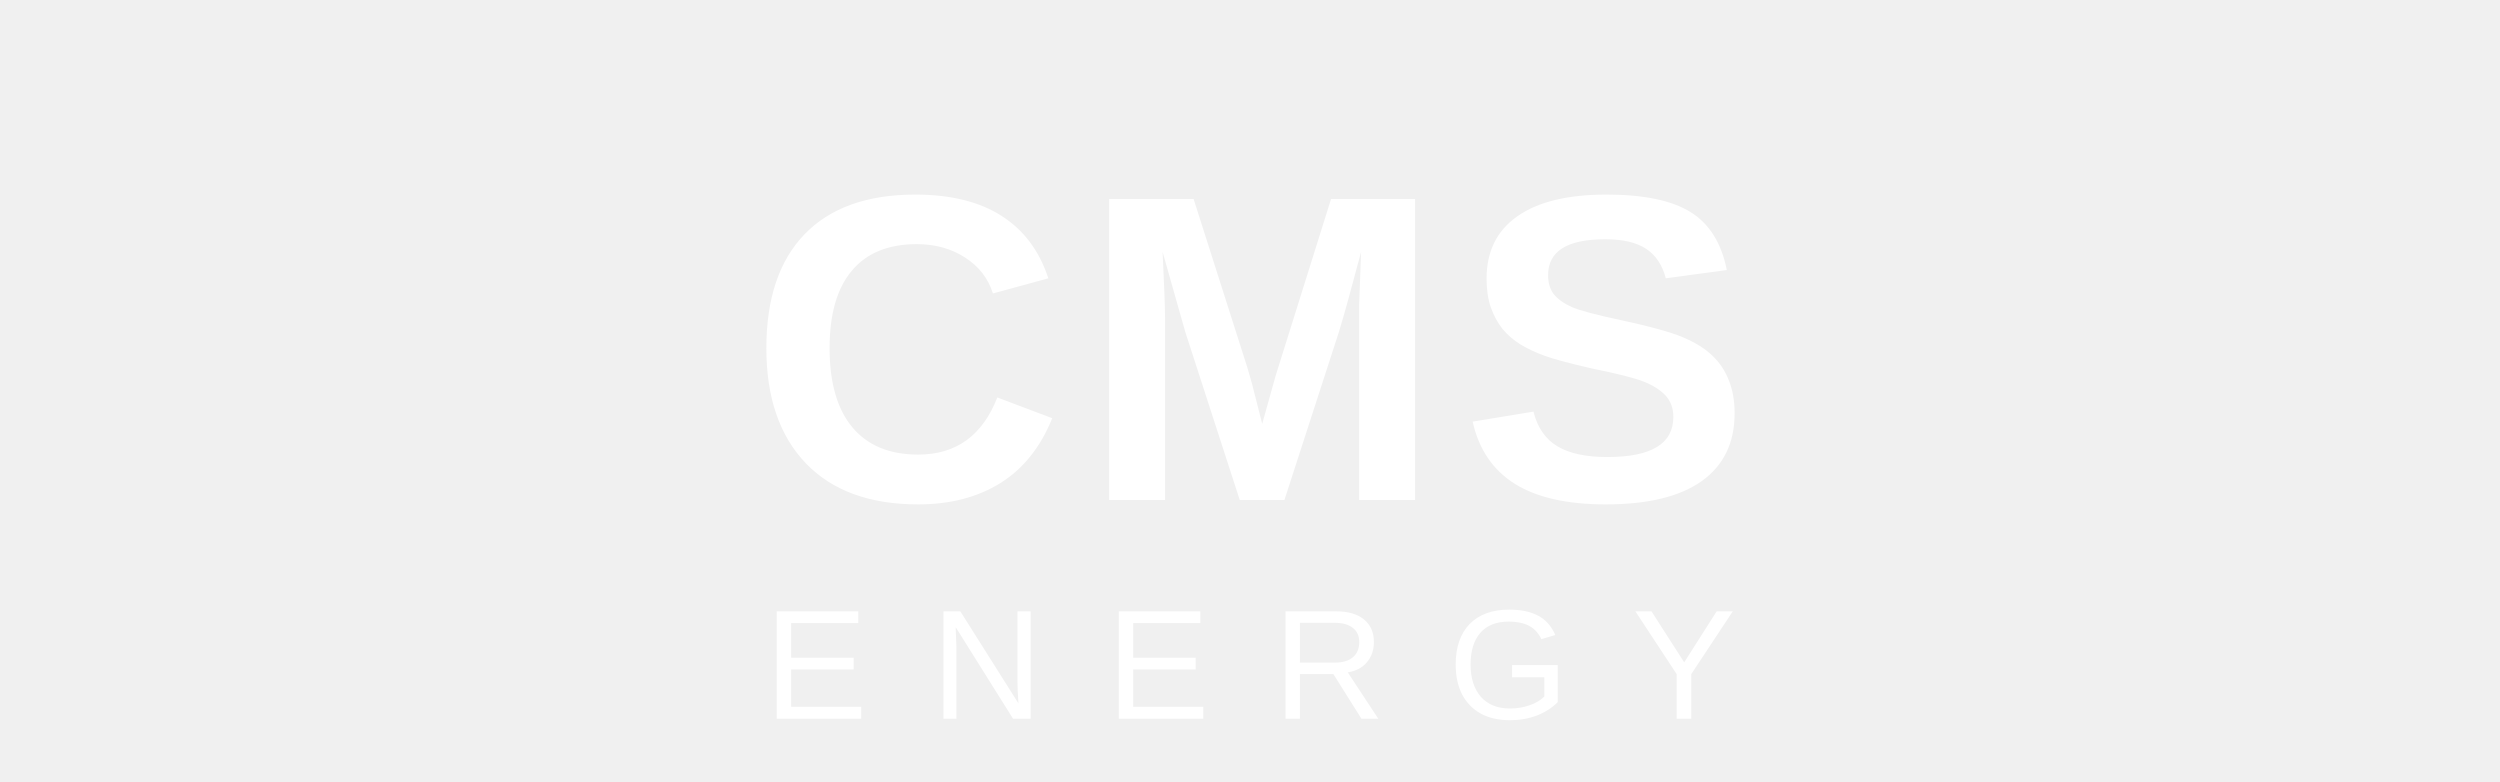
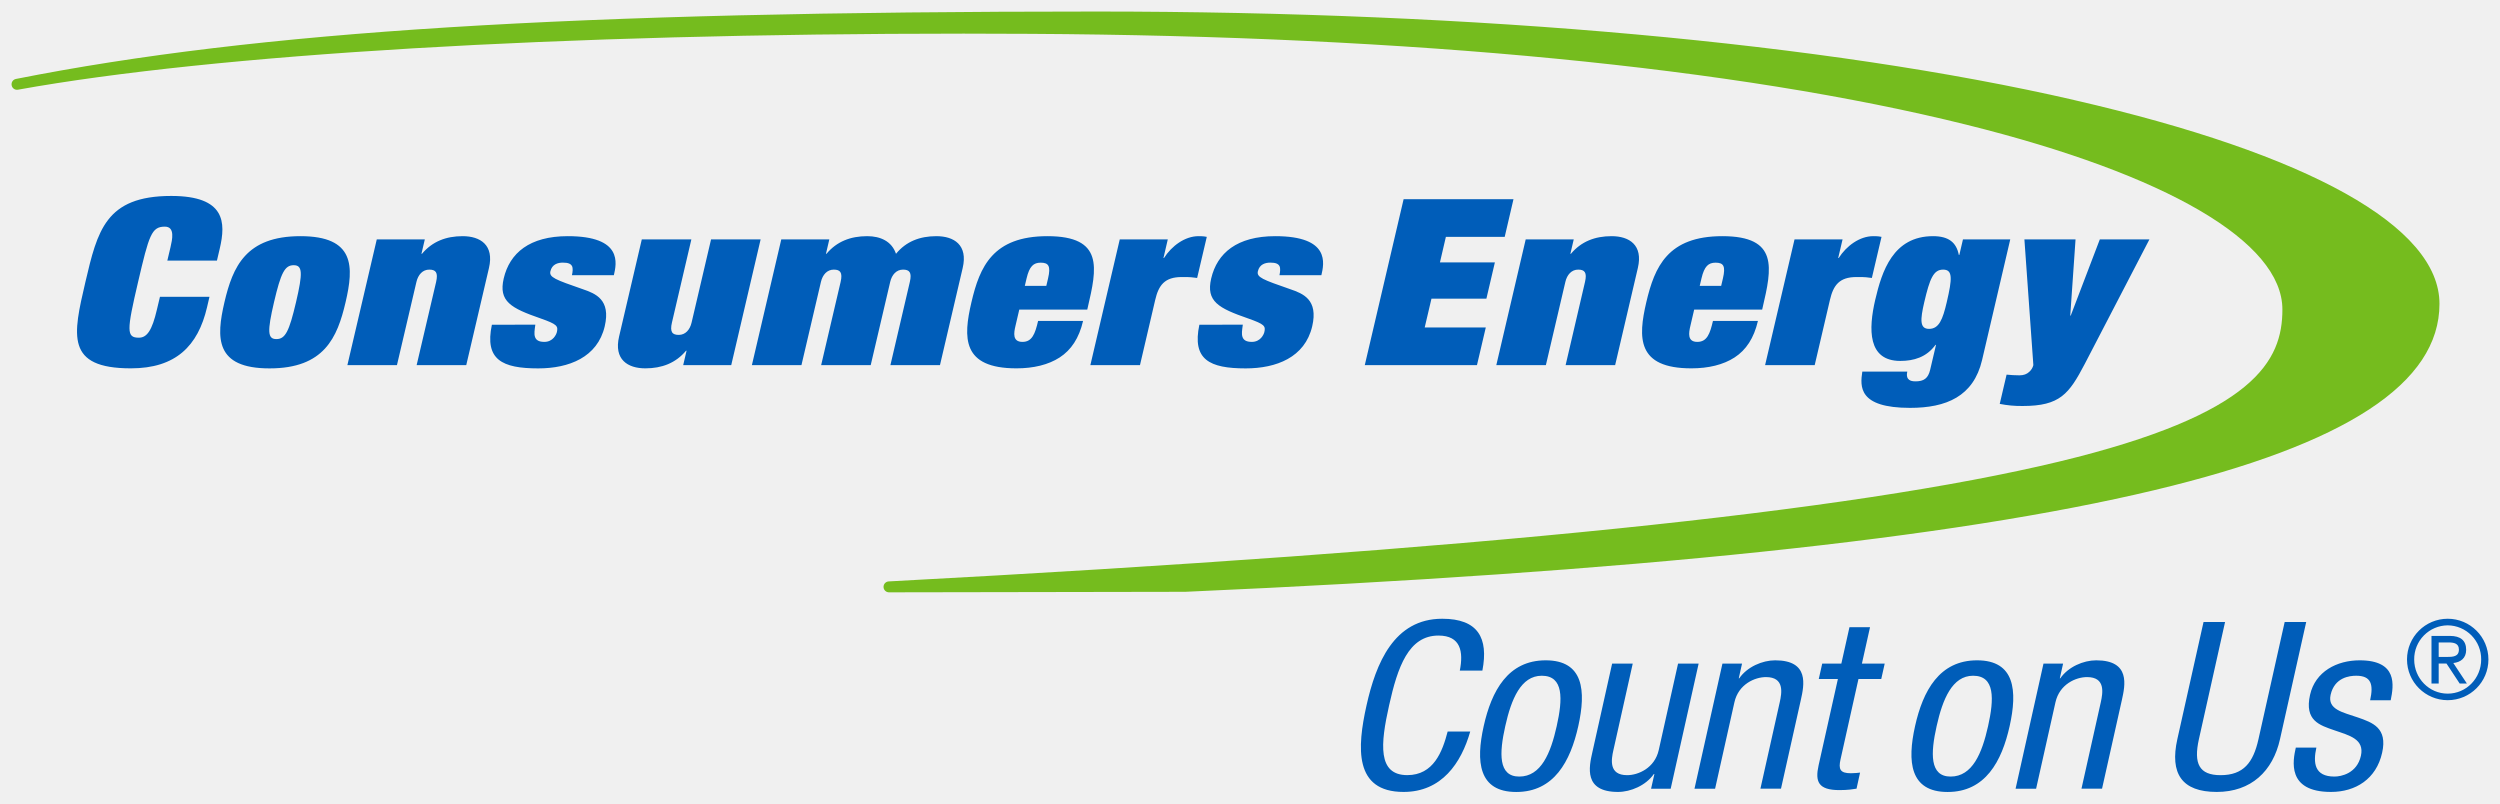
- <svg xmlns="http://www.w3.org/2000/svg" viewBox="0 0 160 50" fill="#FFFFFF">
-   <text x="80" y="32" font-family="Arial, Helvetica, sans-serif" font-size="28" font-weight="700" text-anchor="middle" letter-spacing="1">CMS</text>
-   <text x="80" y="46" font-family="Arial, Helvetica, sans-serif" font-size="10" font-weight="400" text-anchor="middle" letter-spacing="4">ENERGY</text>
+ <svg xmlns="http://www.w3.org/2000/svg" width="216.375" height="69.544" viewBox="0 0 57.249 18.4">
+   <path d="M56.934 185.504c-5.68-1.306-13.636-2.026-22.402-2.026-12.033 0-19.197.447-24.73 1.544a.124.124 0 0 0-.097.146.124.124 0 0 0 .144.1c4.53-.816 12.424-1.284 21.656-1.284q.768 0 1.531.005c8.752.05 16.165.77 21.438 2.082 4.595 1.143 7.23 2.685 7.23 4.23 0 1.17-.62 2.4-5.116 3.484-4.786 1.152-13.3 2.024-26.796 2.743a.125.125 0 0 0 .007.25l6.783-.012c10.284-.454 17.546-1.216 22.199-2.33 4.387-1.05 6.52-2.445 6.52-4.265 0-1.768-2.971-3.425-8.367-4.666" style="fill:#75bc1e;fill-opacity:1;fill-rule:nonzero;stroke:none;stroke-width:.353" transform="translate(-9.438 -183.214)" />
+   <path d="M13.343 188.872c.038-.165.11-.468-.13-.468-.305 0-.362.191-.614 1.271-.26 1.112-.269 1.272.019 1.272.187 0 .303-.17.413-.643l.07-.294h1.134l-.056.24c-.207.889-.719 1.399-1.743 1.399-1.504 0-1.326-.76-1.043-1.974.276-1.176.462-1.974 1.966-1.974 1.247 0 1.25.612 1.112 1.203l-.065.277H13.27zm2.424 2.107c.205 0 .293-.176.45-.846s.15-.846-.054-.846c-.205 0-.293.176-.45.846-.156.67-.15.846.054.846m1.585-.846c-.19.814-.49 1.517-1.742 1.517s-1.222-.703-1.032-1.517c.19-.809.488-1.511 1.74-1.511s1.223.702 1.034 1.511m2.073-.463c.05-.218-.01-.282-.157-.282-.152 0-.255.117-.294.282l-.446 1.905h-1.135l.673-2.879h1.1l-.077.33h.012c.236-.282.551-.404.931-.404.404 0 .726.202.603.729l-.52 2.224h-1.136zm2.272.979c-.017.122-.032.213-.007.282.025.07.085.112.213.112.2 0 .274-.17.287-.224.032-.138.007-.18-.372-.313-.677-.235-.968-.389-.845-.916.136-.58.59-.968 1.467-.968 1.265 0 1.117.628 1.055.894h-.96c.018-.075.026-.16.002-.208-.028-.053-.086-.08-.21-.08-.116 0-.248.038-.285.198-.032.138.107.19.74.41.293.1.647.238.504.85-.167.713-.822.964-1.524.964-.826 0-1.23-.198-1.06-1zm3.463.596h-.012c-.236.282-.551.404-.932.404-.403 0-.725-.202-.601-.729l.52-2.224h1.135l-.445 1.905c-.051.218.01.282.156.282.152 0 .256-.117.294-.282l.446-1.905h1.135l-.673 2.879h-1.1zm5.113-1.575c.051-.218-.01-.282-.156-.282-.152 0-.256.117-.294.282l-.446 1.905h-1.135l.446-1.905c.05-.218-.01-.282-.157-.282-.152 0-.256.117-.294.282l-.446 1.905h-1.135l.673-2.879h1.1l-.077.33h.012c.236-.282.551-.404.932-.404.304 0 .563.117.66.404.23-.282.545-.404.925-.404.404 0 .726.202.602.729l-.52 2.224h-1.135zm3.165-.08c.066-.282.014-.361-.168-.361-.163 0-.258.079-.324.361l-.04.17h.492zm-.747 1.091c-.036.154-.073.362.161.362.222 0 .29-.187.358-.48h1.03c-.092.395-.273.666-.535.836s-.603.25-.989.25c-1.253 0-1.223-.702-1.032-1.516.189-.809.488-1.511 1.74-1.511 1.294 0 1.133.734.923 1.633l-.011.048h-1.557Zm2.389-1.985h1.1l-.099.426h.012c.176-.277.48-.5.79-.5.123 0 .155.01.19.016l-.221.941-.137-.016c-.051-.005-.098-.005-.215-.005-.392 0-.53.186-.609.527l-.348 1.49h-1.136Zm2.818 1.953c-.017.122-.032.213-.007.282.025.07.085.112.213.112.2 0 .274-.17.287-.224.032-.138.007-.18-.372-.313-.677-.235-.968-.389-.845-.916.136-.58.59-.968 1.467-.968 1.265 0 1.118.628 1.056.894h-.96c.017-.075.025-.16.001-.208-.028-.053-.086-.08-.21-.08-.116 0-.248.038-.285.198-.032.138.107.19.74.41.293.1.647.238.504.85-.167.713-.822.964-1.524.964-.826 0-1.23-.198-1.06-1zm3.682-2.873h2.516l-.201.862h-1.347l-.136.585h1.258l-.194.83h-1.258l-.155.66h1.399l-.202.862h-2.569zm4.154 1.894c.051-.218-.01-.282-.156-.282-.152 0-.256.117-.294.282l-.446 1.905h-1.135l.673-2.879h1.1l-.077.33h.012c.236-.282.551-.404.931-.404.405 0 .726.202.602.729l-.52 2.224H45.29Zm3.158-.08c.066-.282.015-.361-.167-.361-.164 0-.258.079-.324.361l-.04.17h.491zm-.746 1.091c-.036.154-.073.362.16.362.223 0 .29-.187.358-.48h1.03c-.092.395-.272.666-.534.836s-.603.25-.99.25c-1.252 0-1.222-.702-1.032-1.516.19-.809.489-1.511 1.741-1.511 1.294 0 1.133.734.923 1.633l-.011.048h-1.557zm2.386-1.985h1.1l-.1.426h.012c.176-.277.48-.5.79-.5.123 0 .156.01.19.016l-.221.941-.136-.016c-.052-.005-.099-.005-.216-.005-.392 0-.53.186-.609.527l-.348 1.49h-1.136zm3.403.692c-.222 0-.306.207-.432.745-.093.4-.108.612.109.612.228 0 .313-.213.406-.612.126-.538.14-.745-.083-.745m.454-.692h1.083l-.645 2.762c-.196.835-.82 1.096-1.65 1.096-1.188 0-1.144-.49-1.093-.83h1.03c-.018.074-.007.128.015.16.035.047.09.063.173.063.192 0 .29-.069.336-.266l.134-.57h-.012c-.206.283-.496.368-.806.368-.749 0-.73-.729-.574-1.4.152-.649.406-1.457 1.324-1.457.358 0 .535.144.59.43h.012zm1.407 0h1.171l-.121 1.745h.011l.666-1.745h1.136l-1.481 2.852c-.36.686-.565.963-1.42.963a2.5 2.5 0 0 1-.527-.048l.157-.67q.145.015.295.016.141 0 .224-.08a.3.3 0 0 0 .094-.154zm-12.69 11.269c-.206.721-.652 1.384-1.527 1.384-1.14 0-1.063-1.02-.848-1.983.215-.962.628-1.983 1.733-1.983.82 0 1.064.439.92 1.187h-.517c.086-.433.022-.802-.489-.802-.684 0-.934.716-1.13 1.598-.198.882-.268 1.598.416 1.598.601 0 .804-.534.925-.999zm1.98-.123c.139-.62.163-1.154-.342-1.154-.477 0-.698.534-.836 1.154-.139.62-.163 1.155.32 1.155.5 0 .72-.535.858-1.155m-.252-1.507c.87 0 .926.7.746 1.507s-.555 1.508-1.42 1.508c-.87 0-.926-.701-.746-1.508s.555-1.507 1.42-1.507m2.862 2.94h-.449l.076-.337h-.012c-.182.262-.53.411-.821.411-.792 0-.664-.572-.588-.908l.453-2.031h.472l-.442 1.978c-.05.218-.112.577.314.577.252 0 .631-.16.724-.577l.442-1.978h.471zm1.185-2.865h.449l-.075.337h.011c.182-.263.53-.412.822-.412.791 0 .663.572.588.909l-.454 2.03h-.471l.442-1.977c.049-.22.112-.578-.315-.578-.252 0-.63.161-.723.578l-.442 1.978h-.472zm2.909-.834h.471l-.186.834h.522l-.079.353h-.522l-.41 1.838c-.052.23-.01.32.237.32.1 0 .16-.01.21-.015l-.081.368c-.065.011-.193.033-.39.033-.487 0-.562-.193-.479-.567l.442-1.977h-.438l.079-.353h.438zm3.174 2.266c.139-.62.162-1.154-.342-1.154-.477 0-.698.534-.836 1.154-.139.62-.163 1.155.32 1.155.5 0 .72-.535.858-1.155m-.252-1.507c.87 0 .926.7.746 1.507s-.556 1.508-1.42 1.508c-.87 0-.926-.701-.746-1.508s.555-1.507 1.42-1.507m1.521.075h.449l-.075.337h.011c.182-.263.53-.412.822-.412.79 0 .663.572.588.909l-.454 2.03h-.471l.442-1.977c.048-.22.112-.578-.315-.578-.252 0-.63.161-.723.578l-.443 1.978h-.47zm3.665-.952h.493l-.599 2.683c-.125.562.007.824.496.824.527 0 .749-.289.868-.824l.6-2.683h.493l-.6 2.683c-.163.733-.662 1.208-1.448 1.208-.802 0-1.078-.422-.903-1.208zm3.815 1.791c.081-.363.024-.561-.318-.561-.152 0-.497.037-.587.438-.075.337.282.4.625.518.34.118.682.24.555.807-.134.604-.61.898-1.171.898-1.021 0-.872-.721-.806-1.015h.471c-.077.347-.047.663.414.663.151 0 .515-.07.606-.476.085-.385-.267-.465-.606-.583s-.691-.219-.559-.812c.12-.534.614-.791 1.136-.791.876 0 .78.577.711.914zm1.749-.991c.15 0 .284-.007.284-.17 0-.144-.12-.162-.236-.162h-.227v.332zm-.344-.482h.422c.241 0 .372.103.372.319 0 .193-.128.284-.294.302l.311.47h-.165l-.302-.458h-.179v.458h-.165zm1.138.54a.773.773 0 0 0-.767-.782.774.774 0 0 0-.767.782c0 .433.343.782.767.782.426 0 .767-.35.767-.782m-.767-.933a.932.932 0 1 1 .001 1.865.932.932 0 0 1 0-1.865" style="fill:#005db9;fill-opacity:1;fill-rule:nonzero;stroke:none;stroke-width:.353" transform="translate(-9.438 -183.214)" />
</svg>
